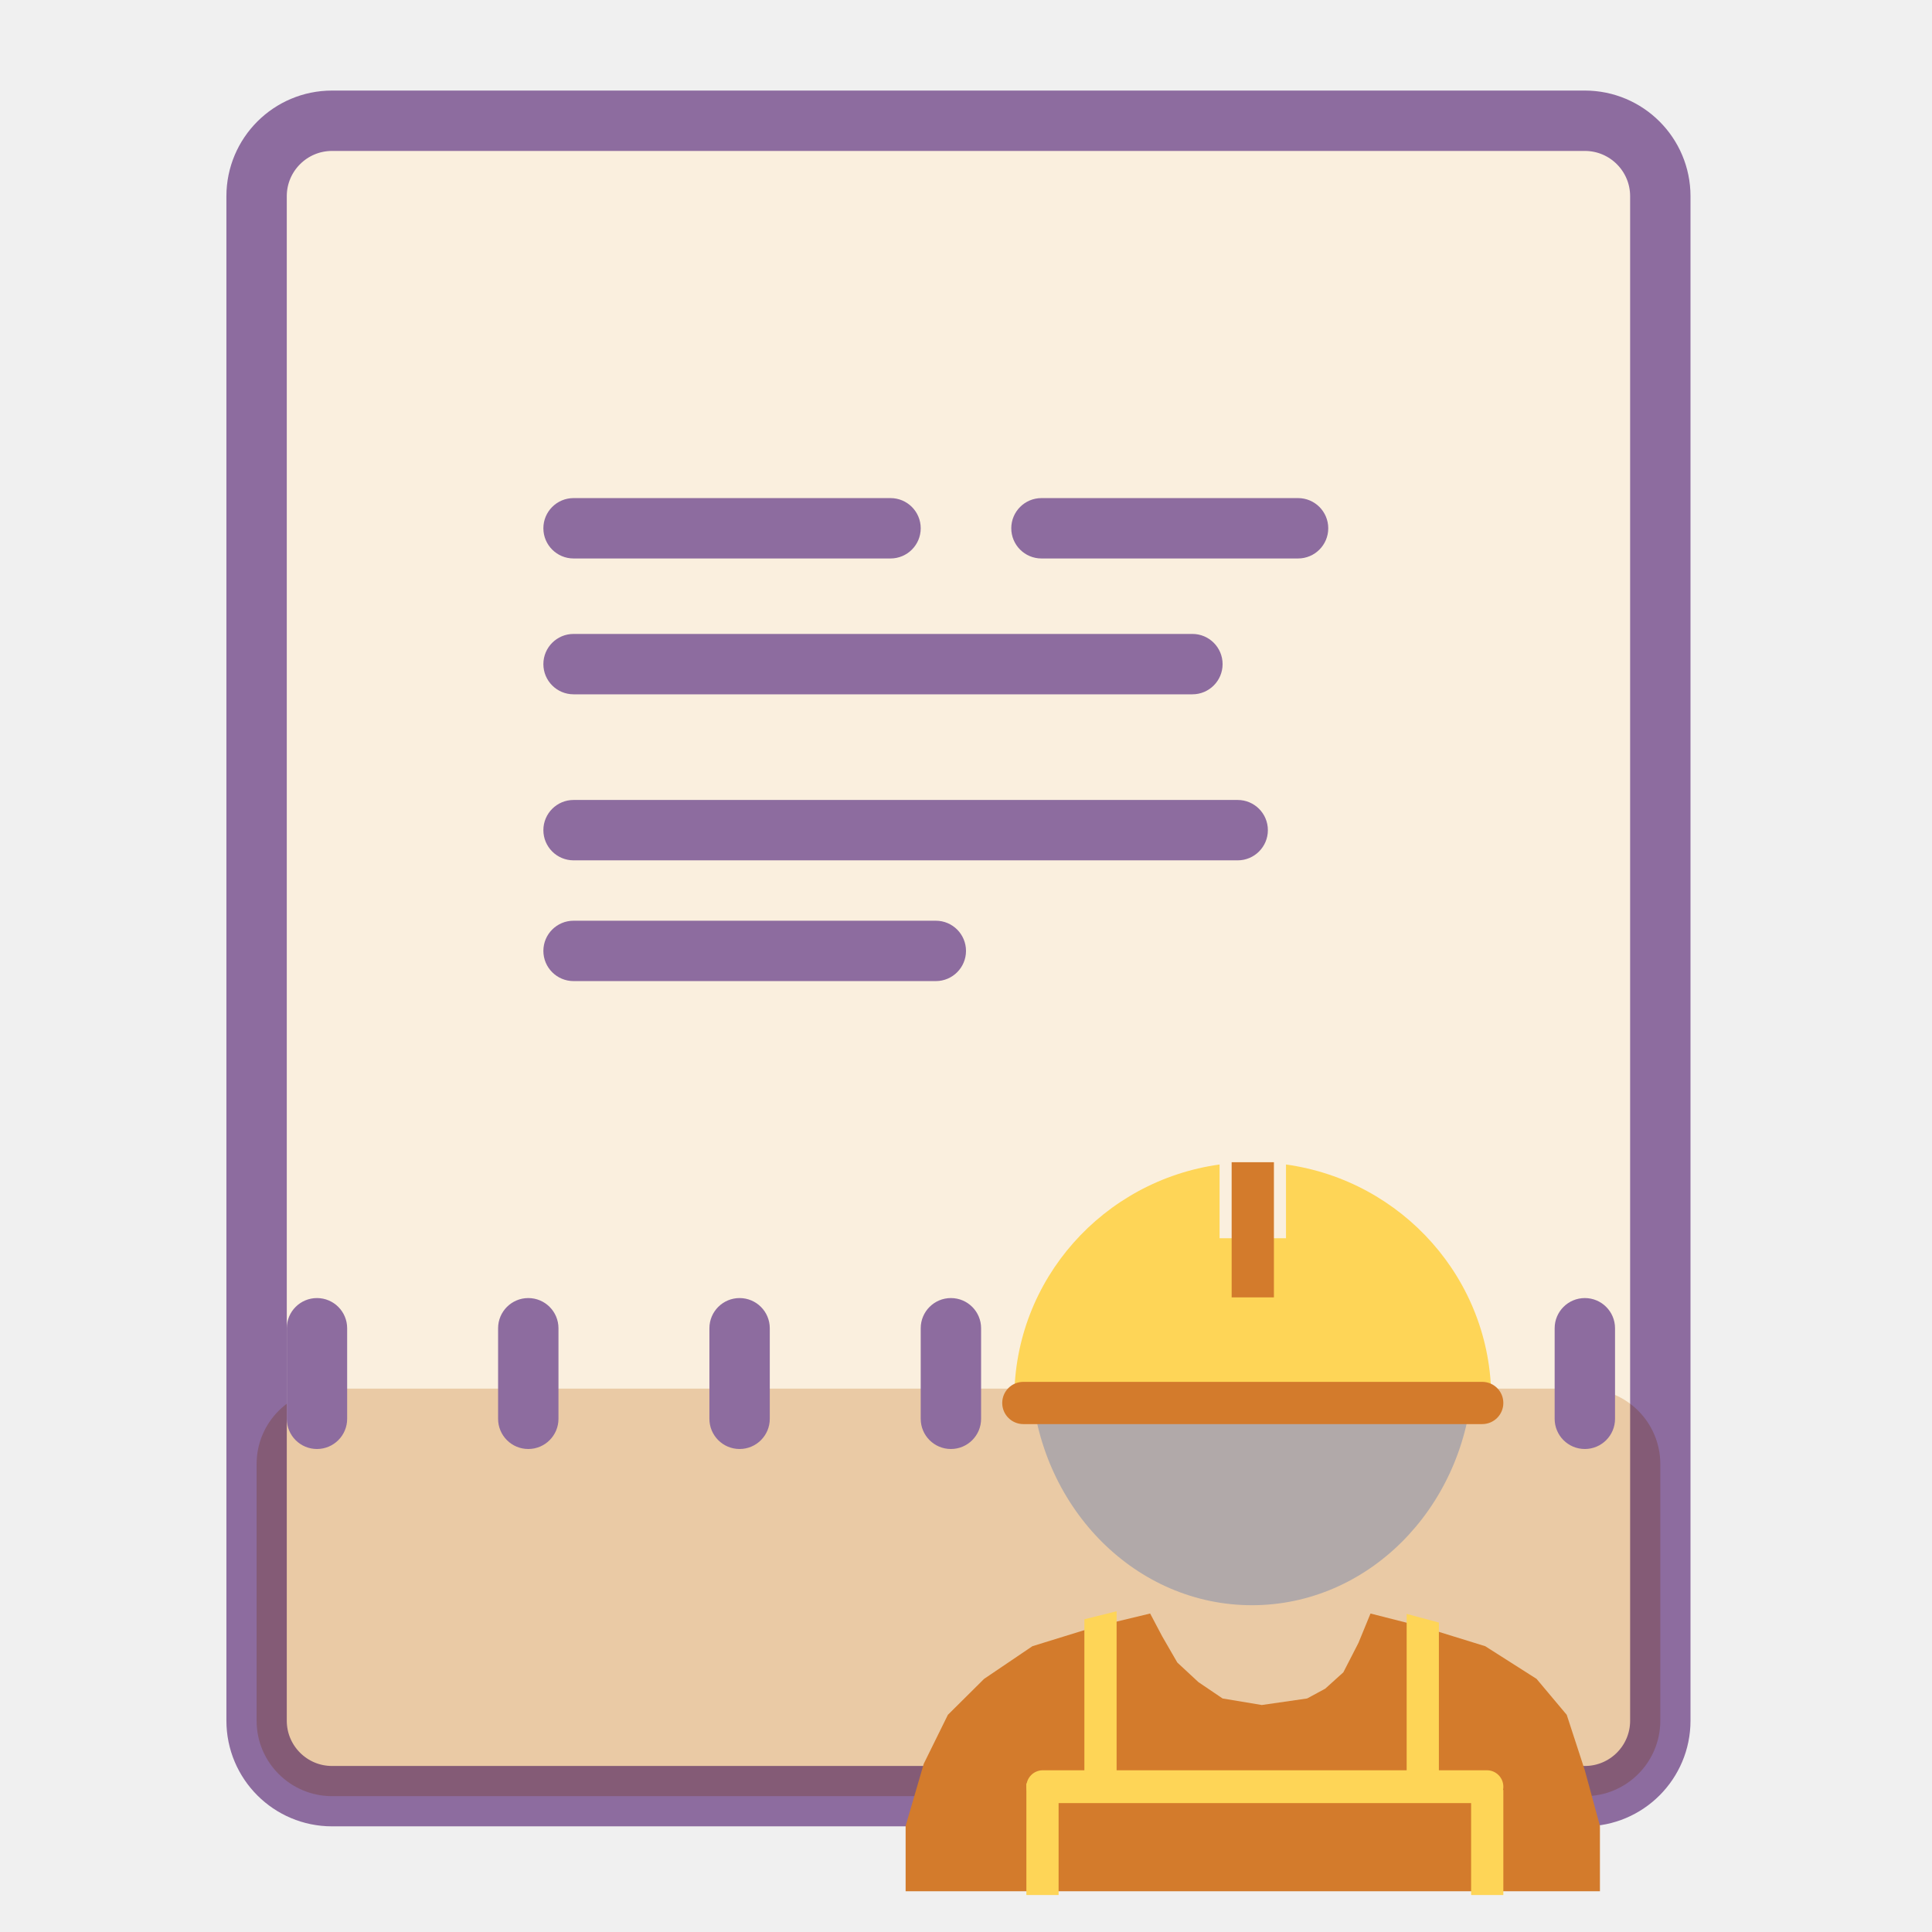
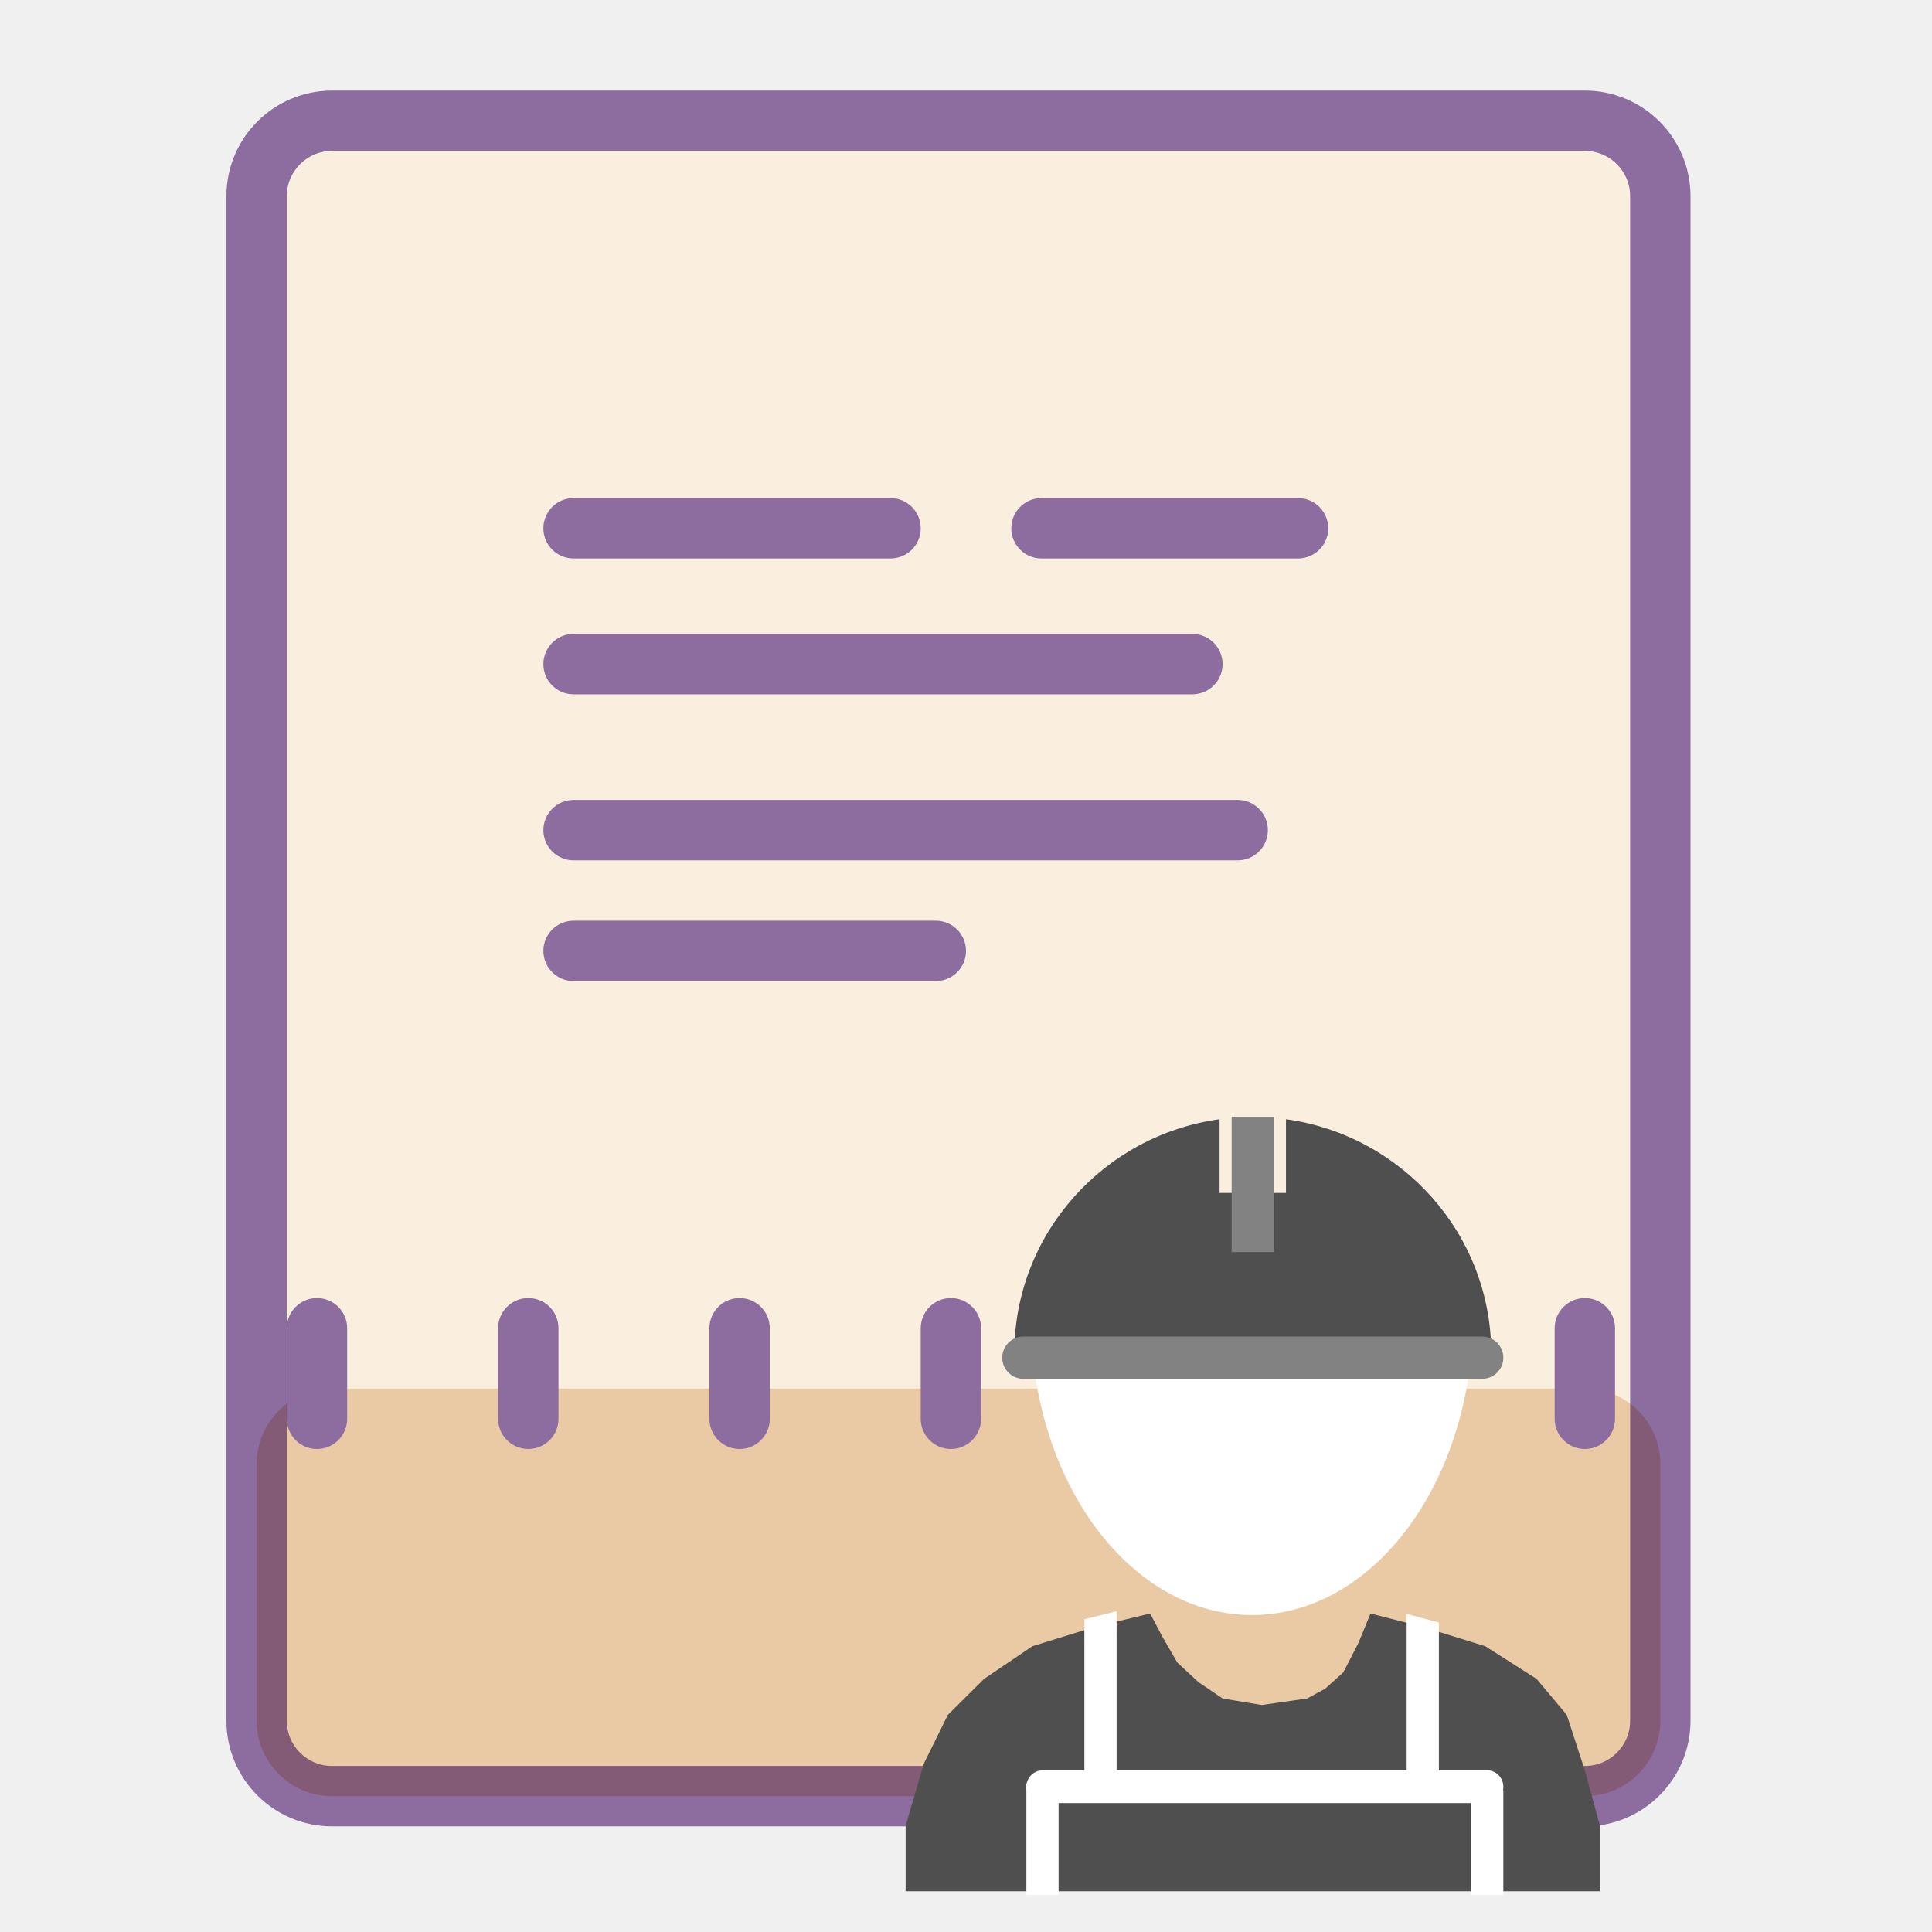
<svg xmlns="http://www.w3.org/2000/svg" width="128" height="128" viewBox="0 0 128 128" fill="none">
  <rect x="17" y="8" width="93" height="111" rx="5" fill="#FAEFDE" stroke="#8D6C9F" stroke-width="4" />
  <g style="mix-blend-mode:multiply">
    <rect x="17" y="92" width="93" height="27" rx="5" fill="#EFD8BE" />
  </g>
  <rect x="36" y="33" width="25" height="4" rx="2" fill="#8D6C9F" />
  <rect x="36" y="42" width="45" height="4" rx="2" fill="#8D6C9F" />
  <rect x="36" y="53" width="48" height="4" rx="2" fill="#8D6C9F" />
  <rect x="36" y="61" width="28" height="4" rx="2" fill="#8D6C9F" />
  <rect x="67" y="33" width="21" height="4" rx="2" fill="#8D6C9F" />
  <rect x="23" y="86" width="10" height="4" rx="2" transform="rotate(90 23 86)" fill="#8D6C9F" />
  <rect x="37" y="86" width="10" height="4" rx="2" transform="rotate(90 37 86)" fill="#8D6C9F" />
  <rect x="65" y="86" width="10" height="4" rx="2" transform="rotate(90 65 86)" fill="#8D6C9F" />
  <rect x="79" y="86" width="10" height="4" rx="2" transform="rotate(90 79 86)" fill="#8D6C9F" />
  <rect x="93" y="86" width="10" height="4" rx="2" transform="rotate(90 93 86)" fill="#8D6C9F" />
  <rect x="107" y="86" width="10" height="4" rx="2" transform="rotate(90 107 86)" fill="#8D6C9F" />
  <rect x="51" y="86" width="10" height="4" rx="2" transform="rotate(90 51 86)" fill="#8D6C9F" />
-   <path fill-rule="evenodd" clip-rule="evenodd" d="M68.351 91.95C69.018 100.022 75.296 106.35 82.943 106.35C90.59 106.35 96.869 100.022 97.536 91.95H68.351Z" fill="#B1A9A9" />
-   <path fill-rule="evenodd" clip-rule="evenodd" d="M80.8 77.151C73.115 78.213 67.2 84.757 67.2 92.671L67.2 92.671H98.8V92.671C98.8 84.757 92.885 78.213 85.2 77.151V82.037H80.8V77.151Z" fill="#FED557" />
-   <rect x="81.6" y="77" width="2.8" height="8.955" fill="#D37B2C" />
-   <rect x="66.4" y="91.552" width="33.2" height="2.798" rx="1.399" fill="#D37B2C" />
-   <path d="M76.2 106.9L72.6 107.766L68.4 109.065L65.2 111.229L62.8 113.611L61.2 116.858L60 120.971V125.3H106V120.971L105 117.291L103.8 113.611L101.8 111.229L98.4 109.065L94.2 107.766L90.8 106.9L90 108.848L89 110.796L87.8 111.879L86.6 112.528L83.6 112.961L81 112.528L79.4 111.446L78 110.147L77 108.415L76.2 106.9Z" fill="#D37B2C" />
-   <path d="M71.843 107.281L73.978 106.75V117.72H71.843V107.281Z" fill="#FED557" />
-   <path d="M93.195 106.925L95.33 107.498V117.72H93.195V106.925Z" fill="#FED557" />
-   <rect x="97.465" y="118.59" width="2.135" height="6.96" fill="#FED557" />
-   <rect x="68" y="118.155" width="2.135" height="7.395" fill="#FED557" />
-   <path d="M98.513 117.285C99.113 117.285 99.6 117.772 99.6 118.373V118.373C99.6 118.973 99.113 119.46 98.513 119.46L69.088 119.46C68.487 119.46 68 118.973 68 118.373V118.373C68 117.772 68.487 117.285 69.088 117.285L98.513 117.285Z" fill="#FED557" />
+   <path fill-rule="evenodd" clip-rule="evenodd" d="M68.351 88.95C69.018 99.068 75.296 107 82.943 107C90.59 107 96.869 99.068 97.536 88.95H68.351Z" fill="white" />
+   <path fill-rule="evenodd" clip-rule="evenodd" d="M80.8 74.151C73.115 75.213 67.2 81.757 67.2 89.671L67.2 89.671H98.8V89.671C98.8 81.757 92.885 75.213 85.2 74.151V79.037H80.8V74.151Z" fill="#4F4F4F" />
+   <rect x="81.6" y="74" width="2.8" height="8.955" fill="#828282" />
+   <rect x="66.4" y="88.552" width="33.2" height="2.798" rx="1.399" fill="#828282" />
+   <path d="M76.2 106.9L72.6 107.766L68.4 109.065L65.2 111.229L62.8 113.611L61.2 116.858L60 120.971V125.3H106V120.971L105 117.291L103.8 113.611L101.8 111.229L98.4 109.065L94.2 107.766L90.8 106.9L90 108.848L89 110.796L87.8 111.879L86.6 112.528L83.6 112.961L81 112.528L79.4 111.446L78 110.147L77 108.415L76.2 106.9Z" fill="#4F4F4F" />
+   <path d="M71.843 107.281L73.978 106.75V117.72H71.843V107.281Z" fill="white" />
+   <path d="M93.195 106.925L95.33 107.498V117.72H93.195V106.925Z" fill="white" />
+   <rect x="97.465" y="118.59" width="2.135" height="6.96" fill="white" />
+   <rect x="68" y="118.155" width="2.135" height="7.395" fill="white" />
+   <path d="M98.513 117.285C99.113 117.285 99.6 117.772 99.6 118.373C99.6 118.973 99.113 119.46 98.513 119.46L69.088 119.46C68.487 119.46 68 118.973 68 118.373C68 117.772 68.487 117.285 69.088 117.285L98.513 117.285Z" fill="white" />
</svg>
